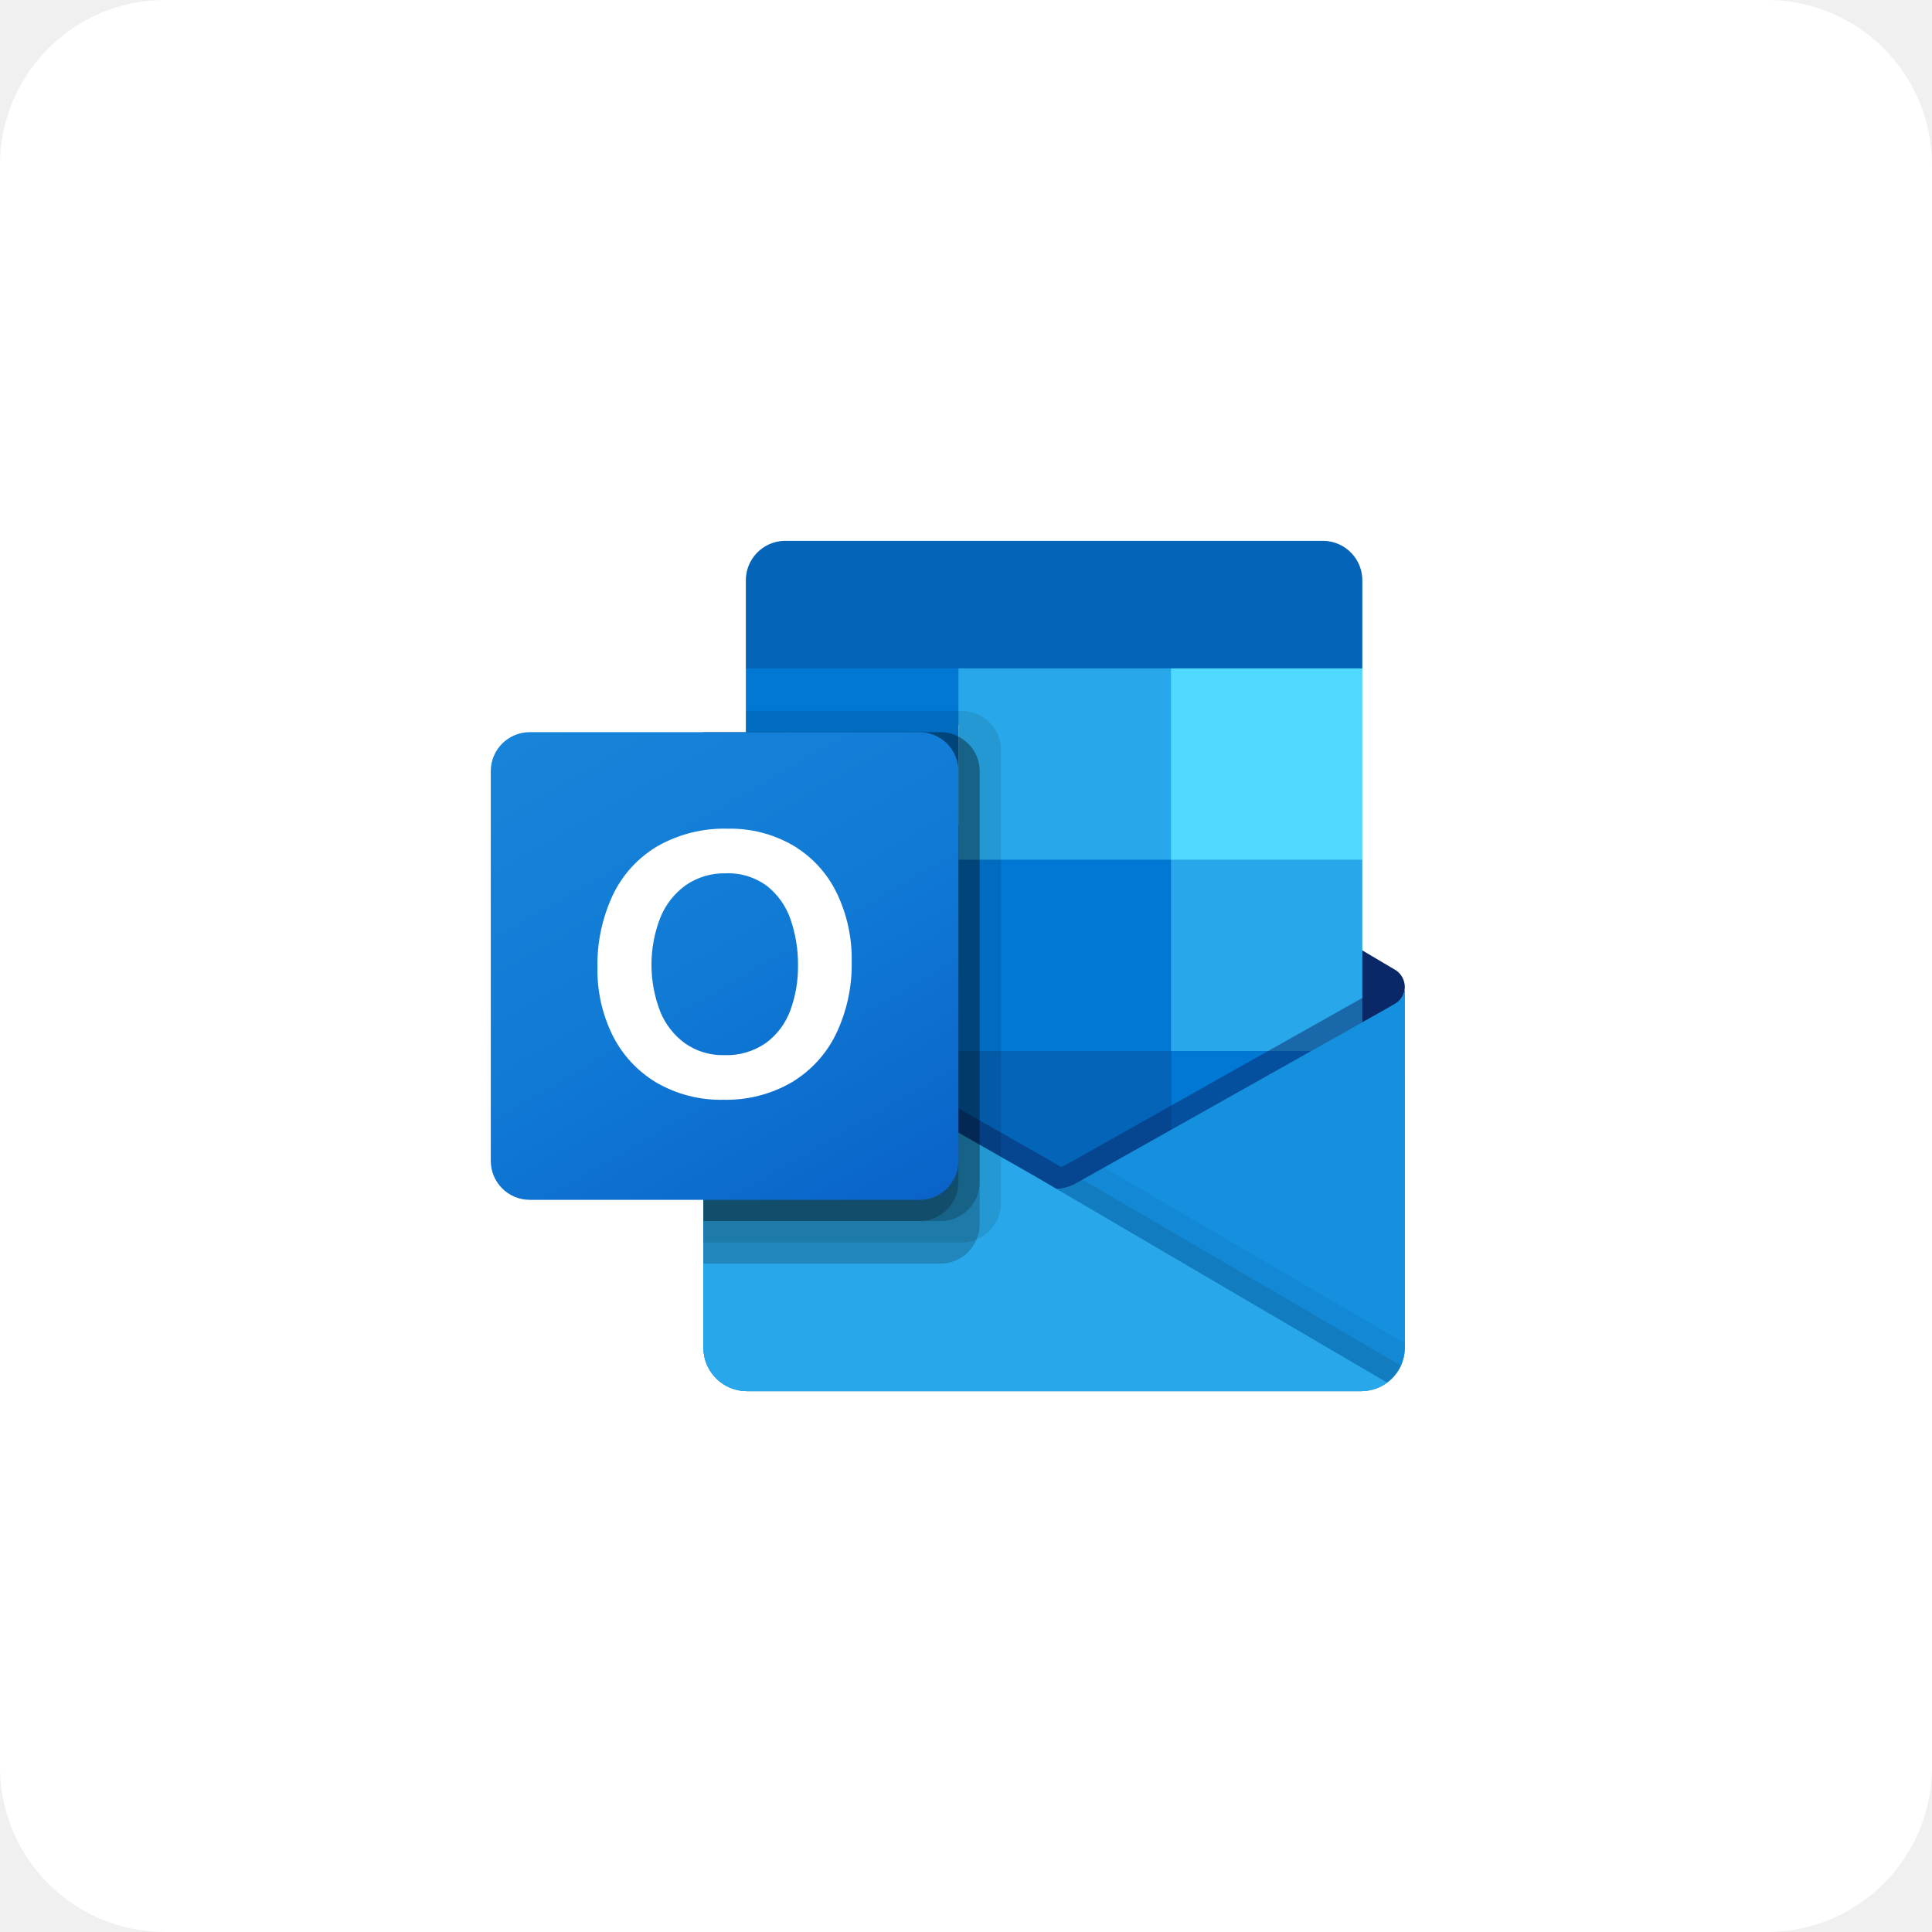
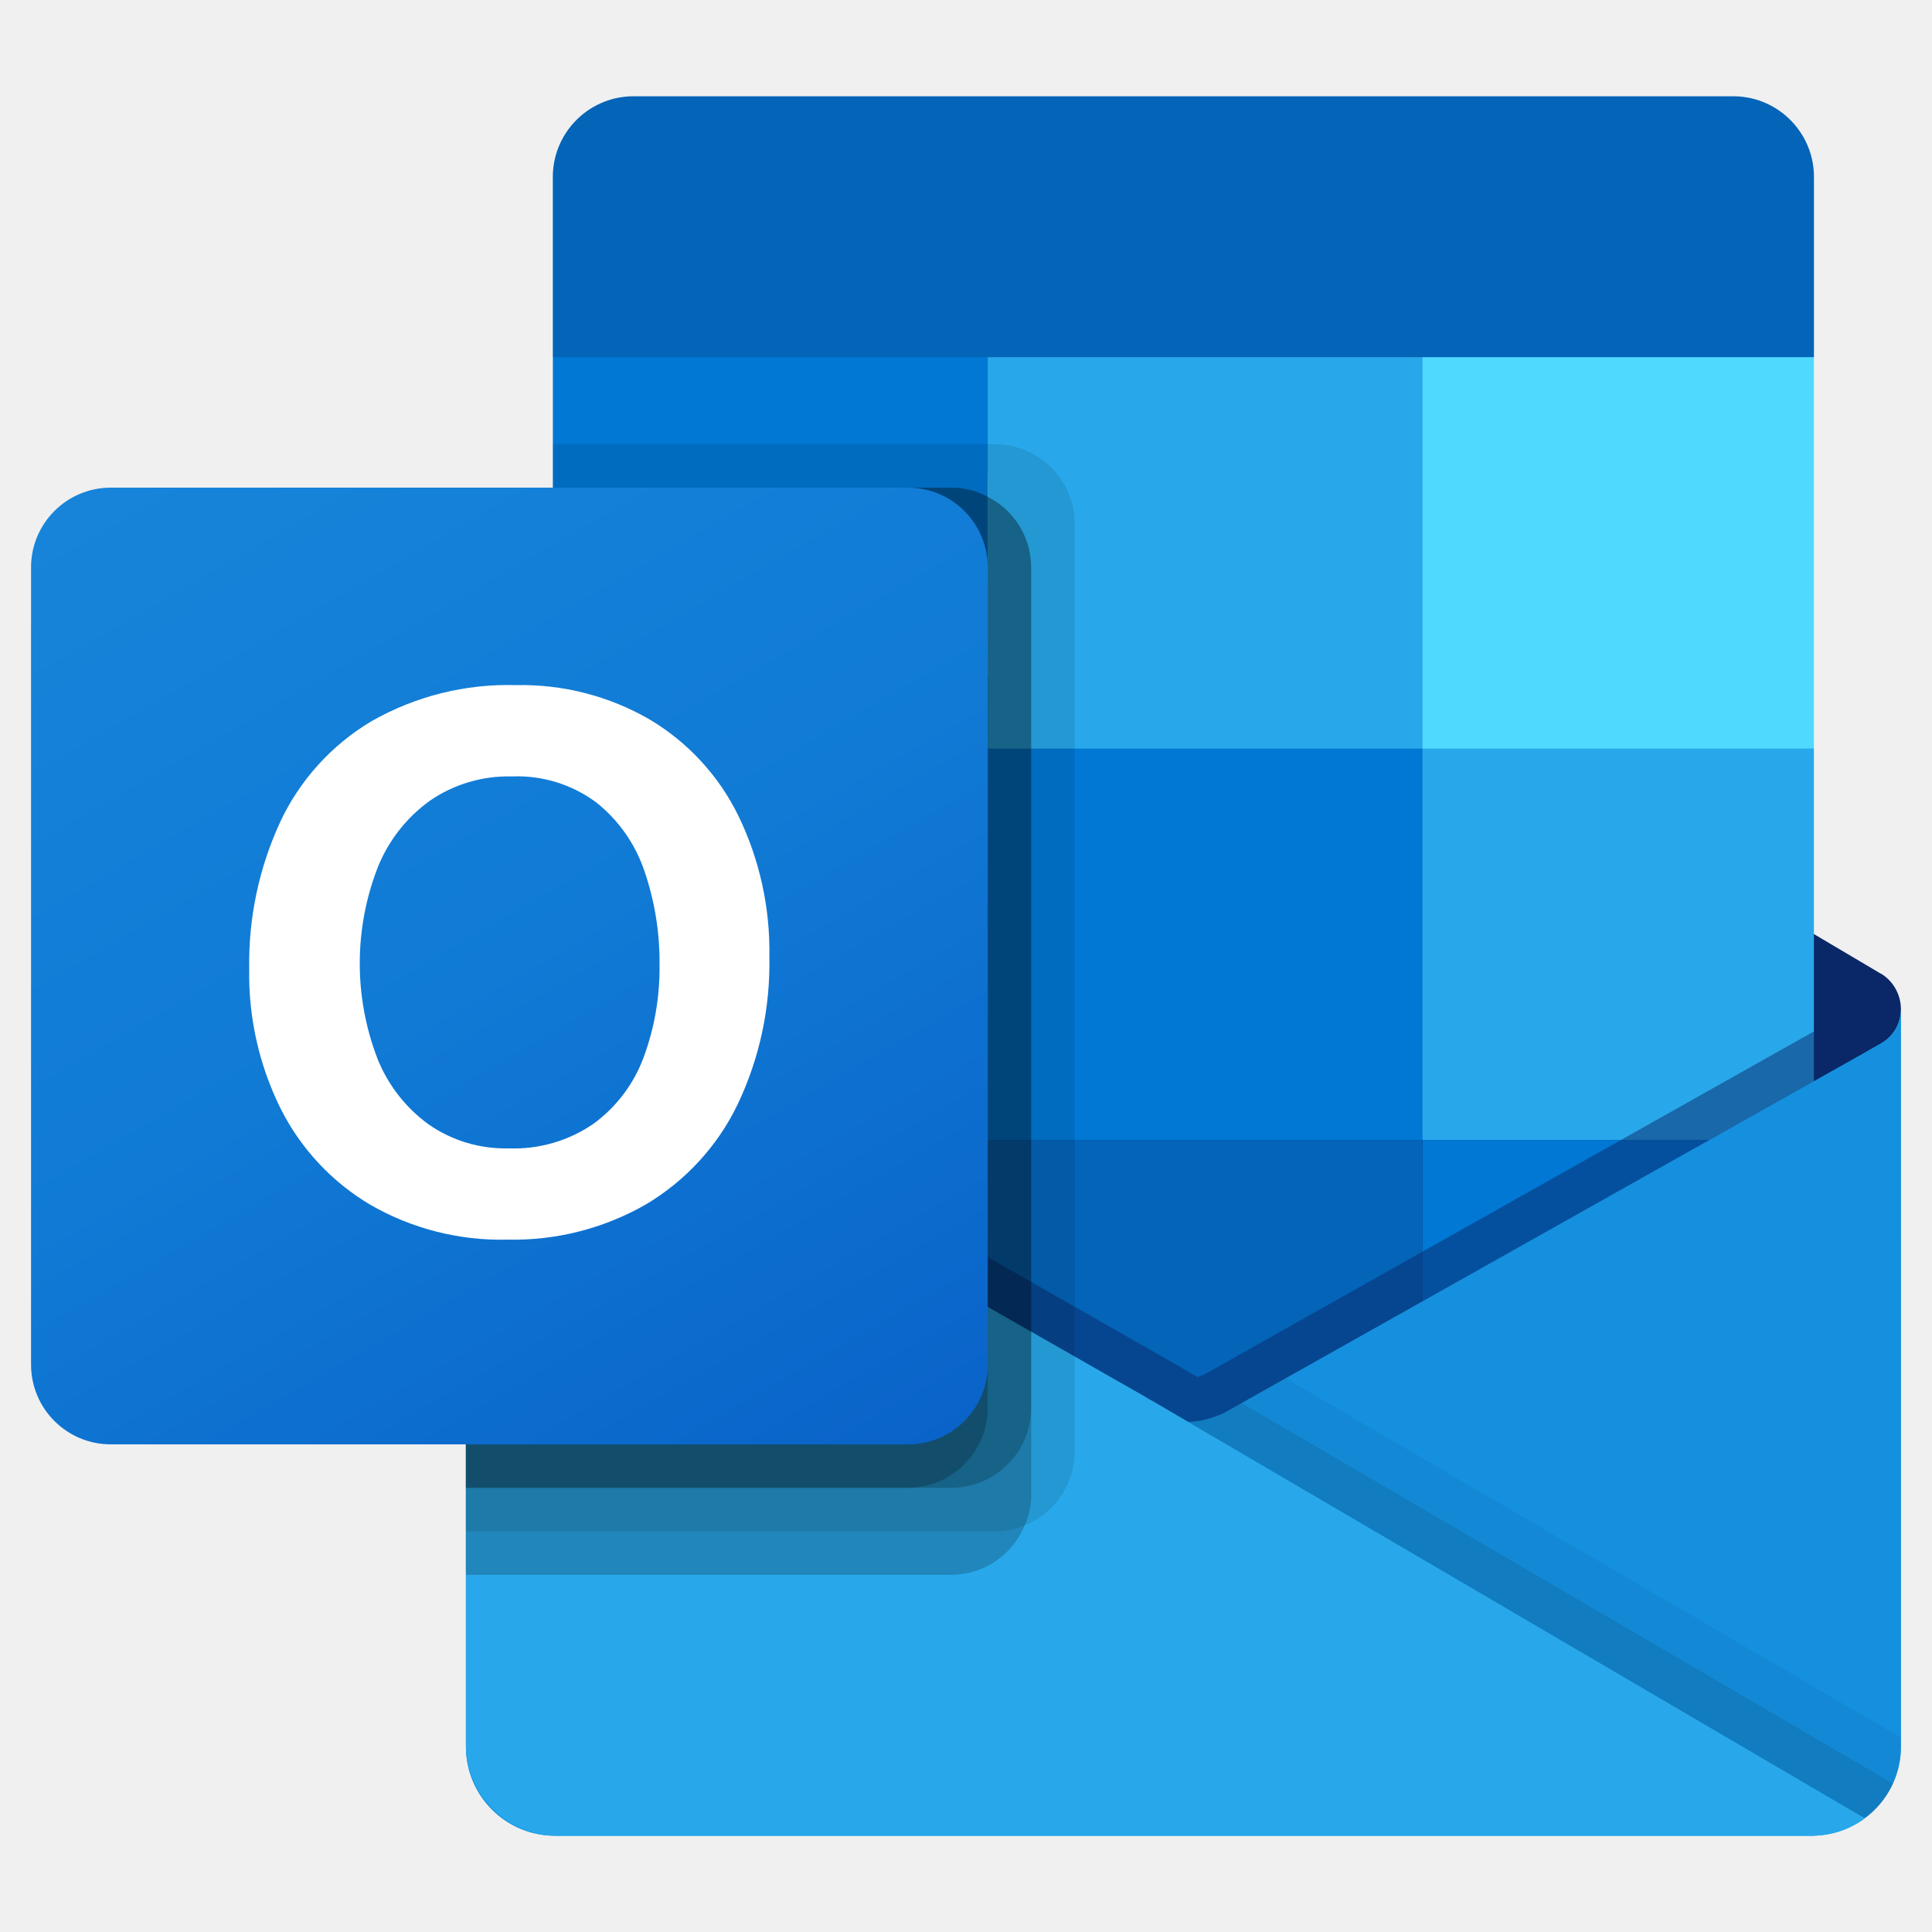
- <svg xmlns="http://www.w3.org/2000/svg" id="Layer_2" data-name="Layer 2" viewBox="0 0 850 850">
-   <defs>
-     <style>
-       .cls-1 {
-         fill: url(#linear-gradient-2);
-       }
- 
-       .cls-2 {
-         fill: #fff;
-       }
- 
-       .cls-3 {
-         fill: #0364b8;
-       }
- 
-       .cls-4 {
-         fill: #50d9ff;
-       }
- 
-       .cls-5, .cls-6 {
-         fill: #0a2767;
-       }
- 
-       .cls-7 {
-         fill: #1490df;
-       }
- 
-       .cls-8 {
-         fill: #28a8ea;
-       }
- 
-       .cls-9 {
-         opacity: .2;
-       }
- 
-       .cls-9, .cls-10, .cls-6, .cls-11 {
-         isolation: isolate;
-       }
- 
-       .cls-10 {
-         opacity: .05;
-       }
- 
-       .cls-12 {
-         fill: #14447d;
-       }
- 
-       .cls-6 {
-         opacity: .5;
-       }
- 
-       .cls-11 {
-         opacity: .1;
-       }
- 
-       .cls-13 {
-         fill: #0078d4;
-       }
- 
-       .cls-14 {
-         fill: url(#linear-gradient);
-       }
-     </style>
-     <linearGradient id="linear-gradient" x1="463.77" y1="-13279.04" x2="463.77" y2="-13456.74" gradientTransform="translate(0 -12844.69) scale(1 -1)" gradientUnits="userSpaceOnUse">
-       <stop offset="0" stop-color="#35b8f1" />
-       <stop offset="1" stop-color="#28a8ea" />
+ <svg xmlns="http://www.w3.org/2000/svg" id="Layer_2" data-name="Layer 2" viewBox="0 0 850 850" version="1.1">
+   <defs id="defs5">
+     <linearGradient id="linear-gradient" x1="463.77" y1="-13279.04" x2="463.77" y2="-13456.74" gradientTransform="matrix(1,0,0,-1,0,-12844.69)" gradientUnits="userSpaceOnUse">
+       <stop offset="0" stop-color="#35b8f1" id="stop1" />
+       <stop offset="1" stop-color="#28a8ea" id="stop2" />
    </linearGradient>
-     <linearGradient id="linear-gradient-2" x1="251.66" y1="-13153.42" x2="385.93" y2="-13385.96" gradientTransform="translate(0 -12844.69) scale(1 -1)" gradientUnits="userSpaceOnUse">
-       <stop offset="0" stop-color="#1784d9" />
-       <stop offset=".5" stop-color="#107ad5" />
-       <stop offset="1" stop-color="#0a63c9" />
+     <linearGradient id="linear-gradient-2" x1="251.66" y1="-13153.42" x2="385.93" y2="-13385.96" gradientTransform="matrix(1,0,0,-1,0,-12844.69)" gradientUnits="userSpaceOnUse">
+       <stop offset="0" stop-color="#1784d9" id="stop3" />
+       <stop offset=".5" stop-color="#107ad5" id="stop4" />
+       <stop offset="1" stop-color="#0a63c9" id="stop5" />
    </linearGradient>
  </defs>
-   <g id="Layer_1-2" data-name="Layer 1">
-     <g>
-       <rect class="cls-2" width="850" height="850" rx="72.61" ry="72.61" />
-       <g>
-         <path class="cls-5" d="m618.07,434.35c.02-3.14-1.6-6.07-4.28-7.71h-.05l-.16-.09-139.36-82.49c-.6-.41-1.23-.78-1.87-1.12-5.38-2.77-11.77-2.77-17.15,0-.64.34-1.27.71-1.87,1.12l-139.36,82.48-.16.09c-4.26,2.65-5.56,8.25-2.91,12.5.78,1.26,1.85,2.3,3.13,3.05l139.35,82.49c.6.4,1.23.78,1.87,1.12,5.38,2.77,11.77,2.77,17.15,0,.64-.34,1.26-.71,1.87-1.12l139.35-82.49c2.79-1.62,4.48-4.61,4.45-7.83Z" />
-         <path class="cls-3" d="m330.23,379.28h91.45v83.82h-91.45v-83.82Zm269.14-85.21v-38.35c.22-9.59-7.37-17.54-16.96-17.77h-237.31c-9.59.23-17.18,8.18-16.96,17.77v38.35l140.28,37.41,130.94-37.41Z" />
-         <path class="cls-13" d="m328.15,294.06h93.52v84.17h-93.52v-84.17Z" />
-         <path class="cls-8" d="m515.19,294.06h-93.52v84.17l93.52,84.17h84.17v-84.16l-84.17-84.18Z" />
-         <path class="cls-13" d="m421.67,378.24h93.52v84.17h-93.52v-84.17Z" />
-         <path class="cls-3" d="m421.67,462.41h93.52v84.17h-93.52v-84.17Z" />
-         <path class="cls-12" d="m330.23,463.1h91.45v76.2h-91.45v-76.2Z" />
-         <path class="cls-13" d="m515.19,462.41h84.17v84.17h-84.17v-84.17Z" />
-         <path class="cls-14" d="m613.79,441.68l-.18.09-139.35,78.37c-.6.38-1.23.73-1.87,1.04-2.36,1.12-4.94,1.77-7.56,1.87l-7.61-4.45c-.64-.32-1.26-.68-1.87-1.08l-141.22-80.6h-.06l-4.62-2.58v158.66c.07,10.59,8.71,19.11,19.29,19.04h270.34c.16,0,.3-.08.47-.08,2.24-.14,4.44-.6,6.54-1.37.91-.38,1.79-.84,2.63-1.37.63-.35,1.7-1.13,1.7-1.13,4.79-3.54,7.63-9.14,7.65-15.1v-158.65c0,3.03-1.65,5.83-4.29,7.32Z" />
-         <path class="cls-6" d="m610.59,433.73v9.72l-145.71,100.33-150.85-106.77c0-.05-.04-.09-.09-.09h0l-13.84-8.33v-7.01l5.7-.09,12.06,6.92.28.09,1.03.65s141.78,80.9,142.16,81.08l5.43,3.18c.47-.19.93-.38,1.5-.56.28-.19,140.75-79.21,140.75-79.21l1.58.09Z" />
-         <path class="cls-7" d="m613.79,441.68l-.18.1-139.35,78.37c-.6.38-1.23.73-1.87,1.04-5.41,2.65-11.74,2.65-17.15,0-.64-.31-1.26-.67-1.87-1.04l-139.35-78.37-.16-.1c-2.69-1.46-4.37-4.27-4.41-7.32v158.65c.07,10.58,8.7,19.11,19.28,19.04h270.06c10.58.07,19.22-8.46,19.28-19.04h0v-158.65c0,3.03-1.65,5.83-4.29,7.32Z" />
-         <path class="cls-11" d="m476.29,519l-2.09,1.17c-.6.38-1.23.74-1.87,1.06-2.3,1.13-4.8,1.79-7.35,1.95l53.02,62.7,92.49,22.28c2.54-1.92,4.55-4.43,5.87-7.32l-140.06-81.84Z" />
-         <path class="cls-10" d="m485.74,513.68l-11.53,6.48c-.6.38-1.23.74-1.87,1.06-2.3,1.13-4.8,1.79-7.35,1.95l24.84,68.48,120.69,16.47c4.75-3.57,7.56-9.17,7.56-15.11v-2.05l-132.33-77.28Z" />
-         <path class="cls-8" d="m328.99,612.05h269.77c4.16.02,8.2-1.29,11.55-3.74l-153.1-89.68c-.64-.32-1.26-.68-1.87-1.08l-141.22-80.6h-.06l-4.61-2.6v158.11c0,10.8,8.74,19.57,19.55,19.58h0Z" />
-         <path class="cls-11" d="m440.38,329.91v199.49c-.02,6.99-4.27,13.28-10.75,15.9-2.01.86-4.17,1.31-6.36,1.31h-113.82v-224.48h18.7v-9.35h95.11c9.46.03,17.1,7.69,17.12,17.14Z" />
-         <path class="cls-9" d="m431.02,339.27v199.49c.02,2.26-.46,4.49-1.41,6.54-2.6,6.4-8.8,10.6-15.71,10.64h-104.47v-233.81h104.47c2.71-.02,5.39.65,7.76,1.96,5.73,2.89,9.35,8.77,9.35,15.18Z" />
-         <path class="cls-9" d="m431.02,339.27v180.78c-.05,9.44-7.67,17.1-17.12,17.18h-104.47v-215.1h104.47c2.71-.02,5.39.65,7.76,1.96,5.73,2.89,9.35,8.77,9.35,15.18Z" />
-         <path class="cls-9" d="m421.67,339.27v180.78c0,9.46-7.66,17.13-17.12,17.18h-95.11v-215.1h95.11c9.46,0,17.12,7.67,17.12,17.13v.02Z" />
-         <path class="cls-1" d="m233.07,322.12h171.46c9.46,0,17.15,7.67,17.15,17.15v171.46c0,9.46-7.67,17.15-17.15,17.15h-171.46c-9.47,0-17.15-7.68-17.15-17.15v-171.46c0-9.46,7.67-17.15,17.15-17.15Z" />
-         <path class="cls-2" d="m269.5,394.02c4.23-9,11.04-16.53,19.58-21.63,9.46-5.41,20.23-8.11,31.11-7.8,10.09-.22,20.05,2.34,28.79,7.4,8.22,4.9,14.84,12.08,19.05,20.67,4.59,9.46,6.88,19.88,6.68,30.4.22,10.99-2.13,21.88-6.87,31.8-4.31,8.9-11.15,16.33-19.64,21.39-9.08,5.22-19.41,7.84-29.87,7.6-10.31.25-20.49-2.34-29.43-7.49-8.29-4.91-14.99-12.1-19.31-20.7-4.62-9.32-6.94-19.63-6.75-30.03-.19-10.89,2.09-21.69,6.66-31.59Zm20.87,50.79c2.25,5.69,6.07,10.63,11.02,14.23,5.03,3.52,11.07,5.33,17.21,5.18,6.54.26,12.99-1.62,18.37-5.35,4.89-3.6,8.6-8.55,10.7-14.23,2.35-6.35,3.5-13.09,3.42-19.86.07-6.83-1.01-13.64-3.22-20.11-1.95-5.84-5.55-11-10.36-14.83-5.25-3.9-11.67-5.89-18.21-5.61-6.28-.16-12.44,1.67-17.61,5.23-5.03,3.62-8.92,8.6-11.22,14.36-5.11,13.19-5.14,27.81-.08,41.01l-.02-.03Z" />
-         <path class="cls-4" d="m515.19,294.06h84.17v84.17h-84.17v-84.17Z" />
+   <g transform="matrix(2.045653,0,0,2.045653,-428.0371,-444.4028)" id="g27">
+     <g id="Layer_1-2" data-name="Layer 1">
+       <g id="g26">
+         <g id="g25">
+           <path d="m 618.07,434.35 c 0.02,-3.14 -1.6,-6.07 -4.28,-7.71 h -0.05 l -0.16,-0.09 -139.36,-82.49 c -0.6,-0.41 -1.23,-0.78 -1.87,-1.12 -5.38,-2.77 -11.77,-2.77 -17.15,0 -0.64,0.34 -1.27,0.71 -1.87,1.12 l -139.36,82.48 -0.16,0.09 c -4.26,2.65 -5.56,8.25 -2.91,12.5 0.78,1.26 1.85,2.3 3.13,3.05 l 139.35,82.49 c 0.6,0.4 1.23,0.78 1.87,1.12 5.38,2.77 11.77,2.77 17.15,0 0.64,-0.34 1.26,-0.71 1.87,-1.12 l 139.35,-82.49 c 2.79,-1.62 4.48,-4.61 4.45,-7.83 z" id="path5" style="fill:#0a2767" />
+           <path d="m 330.23,379.28 h 91.45 v 83.82 h -91.45 z m 269.14,-85.21 v -38.35 c 0.22,-9.59 -7.37,-17.54 -16.96,-17.77 H 345.1 c -9.59,0.23 -17.18,8.18 -16.96,17.77 v 38.35 l 140.28,37.41 130.94,-37.41 z" id="path6" style="fill:#0364b8" />
+           <path d="m 328.15,294.06 h 93.52 v 84.17 h -93.52 z" id="path7" style="fill:#0078d4" />
+           <path d="m 515.19,294.06 h -93.52 v 84.17 l 93.52,84.17 h 84.17 v -84.16 z" id="path8" style="fill:#28a8ea" />
+           <path d="m 421.67,378.24 h 93.52 v 84.17 h -93.52 z" id="path9" style="fill:#0078d4" />
+           <path d="m 421.67,462.41 h 93.52 v 84.17 h -93.52 z" id="path10" style="fill:#0364b8" />
+           <path d="m 330.23,463.1 h 91.45 v 76.2 h -91.45 z" id="path11" style="fill:#14447d" />
+           <path d="m 515.19,462.41 h 84.17 v 84.17 h -84.17 z" id="path12" style="fill:#0078d4" />
+           <path d="m 613.79,441.68 -0.18,0.09 -139.35,78.37 c -0.6,0.38 -1.23,0.73 -1.87,1.04 -2.36,1.12 -4.94,1.77 -7.56,1.87 l -7.61,-4.45 c -0.64,-0.32 -1.26,-0.68 -1.87,-1.08 l -141.22,-80.6 h -0.06 l -4.62,-2.58 V 593 c 0.07,10.59 8.71,19.11 19.29,19.04 h 270.34 c 0.16,0 0.3,-0.08 0.47,-0.08 2.24,-0.14 4.44,-0.6 6.54,-1.37 0.91,-0.38 1.79,-0.84 2.63,-1.37 0.63,-0.35 1.7,-1.13 1.7,-1.13 4.79,-3.54 7.63,-9.14 7.65,-15.1 V 434.34 c 0,3.03 -1.65,5.83 -4.29,7.32 z" id="path13" style="fill:url(#linear-gradient)" />
+           <path d="m 610.59,433.73 v 9.72 L 464.88,543.78 314.03,437.01 c 0,-0.05 -0.04,-0.09 -0.09,-0.09 v 0 l -13.84,-8.33 v -7.01 l 5.7,-0.09 12.06,6.92 0.28,0.09 1.03,0.65 c 0,0 141.78,80.9 142.16,81.08 l 5.43,3.18 c 0.47,-0.19 0.93,-0.38 1.5,-0.56 0.28,-0.19 140.75,-79.21 140.75,-79.21 z" id="path14" style="fill:#0a2767;isolation:isolate;opacity:.5" />
+           <path d="m 613.79,441.68 -0.18,0.1 -139.35,78.37 c -0.6,0.38 -1.23,0.73 -1.87,1.04 -5.41,2.65 -11.74,2.65 -17.15,0 -0.64,-0.31 -1.26,-0.67 -1.87,-1.04 l -139.35,-78.37 -0.16,-0.1 c -2.69,-1.46 -4.37,-4.27 -4.41,-7.32 v 158.65 c 0.07,10.58 8.7,19.11 19.28,19.04 h 270.06 c 10.58,0.07 19.22,-8.46 19.28,-19.04 v 0 -158.65 c 0,3.03 -1.65,5.83 -4.29,7.32 z" id="path15" style="fill:#1490df" />
+           <path d="m 476.29,519 -2.09,1.17 c -0.6,0.38 -1.23,0.74 -1.87,1.06 -2.3,1.13 -4.8,1.79 -7.35,1.95 l 53.02,62.7 92.49,22.28 c 2.54,-1.92 4.55,-4.43 5.87,-7.32 L 476.3,519 Z" id="path16" style="isolation:isolate;opacity:.1" />
+           <path d="m 485.74,513.68 -11.53,6.48 c -0.6,0.38 -1.23,0.74 -1.87,1.06 -2.3,1.13 -4.8,1.79 -7.35,1.95 l 24.84,68.48 120.69,16.47 c 4.75,-3.57 7.56,-9.17 7.56,-15.11 v -2.05 L 485.75,513.68 Z" id="path17" style="isolation:isolate;opacity:.05" />
+           <path d="m 328.99,612.05 h 269.77 c 4.16,0.02 8.2,-1.29 11.55,-3.74 l -153.1,-89.68 c -0.64,-0.32 -1.26,-0.68 -1.87,-1.08 l -141.22,-80.6 h -0.06 l -4.61,-2.6 v 158.11 c 0,10.8 8.74,19.57 19.55,19.58 v 0 z" id="path18" style="fill:#28a8ea" />
+           <path d="M 440.38,329.91 V 529.4 c -0.02,6.99 -4.27,13.28 -10.75,15.9 -2.01,0.86 -4.17,1.31 -6.36,1.31 H 309.45 V 322.13 h 18.7 v -9.35 h 95.11 c 9.46,0.03 17.1,7.69 17.12,17.14 z" id="path19" style="isolation:isolate;opacity:.1" />
+           <path d="m 431.02,339.27 v 199.49 c 0.02,2.26 -0.46,4.49 -1.41,6.54 -2.6,6.4 -8.8,10.6 -15.71,10.64 H 309.43 V 322.13 H 413.9 c 2.71,-0.02 5.39,0.65 7.76,1.96 5.73,2.89 9.35,8.77 9.35,15.18 z" id="path20" style="opacity:.2;isolation:isolate" />
+           <path d="m 431.02,339.27 v 180.78 c -0.05,9.44 -7.67,17.1 -17.12,17.18 H 309.43 V 322.13 H 413.9 c 2.71,-0.02 5.39,0.65 7.76,1.96 5.73,2.89 9.35,8.77 9.35,15.18 z" id="path21" style="opacity:.2;isolation:isolate" />
+           <path d="m 421.67,339.27 v 180.78 c 0,9.46 -7.66,17.13 -17.12,17.18 h -95.11 v -215.1 h 95.11 c 9.46,0 17.12,7.67 17.12,17.13 v 0.02 z" id="path22" style="opacity:.2;isolation:isolate" />
+           <path d="m 233.07,322.12 h 171.46 c 9.46,0 17.15,7.67 17.15,17.15 v 171.46 c 0,9.46 -7.67,17.15 -17.15,17.15 H 233.07 c -9.47,0 -17.15,-7.68 -17.15,-17.15 V 339.27 c 0,-9.46 7.67,-17.15 17.15,-17.15 z" id="path23" style="fill:url(#linear-gradient-2)" />
+           <path d="m 269.5,394.02 c 4.23,-9 11.04,-16.53 19.58,-21.63 9.46,-5.41 20.23,-8.11 31.11,-7.8 10.09,-0.22 20.05,2.34 28.79,7.4 8.22,4.9 14.84,12.08 19.05,20.67 4.59,9.46 6.88,19.88 6.68,30.4 0.22,10.99 -2.13,21.88 -6.87,31.8 -4.31,8.9 -11.15,16.33 -19.64,21.39 -9.08,5.22 -19.41,7.84 -29.87,7.6 -10.31,0.25 -20.49,-2.34 -29.43,-7.49 -8.29,-4.91 -14.99,-12.1 -19.31,-20.7 -4.62,-9.32 -6.94,-19.63 -6.75,-30.03 -0.19,-10.89 2.09,-21.69 6.66,-31.59 z m 20.87,50.79 c 2.25,5.69 6.07,10.63 11.02,14.23 5.03,3.52 11.07,5.33 17.21,5.18 6.54,0.26 12.99,-1.62 18.37,-5.35 4.89,-3.6 8.6,-8.55 10.7,-14.23 2.35,-6.35 3.5,-13.09 3.42,-19.86 0.07,-6.83 -1.01,-13.64 -3.22,-20.11 -1.95,-5.84 -5.55,-11 -10.36,-14.83 -5.25,-3.9 -11.67,-5.89 -18.21,-5.61 -6.28,-0.16 -12.44,1.67 -17.61,5.23 -5.03,3.62 -8.92,8.6 -11.22,14.36 -5.11,13.19 -5.14,27.81 -0.08,41.01 l -0.02,-0.03 z" id="path24" style="fill:#fff" />
+           <path d="m 515.19,294.06 h 84.17 v 84.17 h -84.17 z" id="path25" style="fill:#50d9ff" />
+         </g>
      </g>
    </g>
  </g>
</svg>
